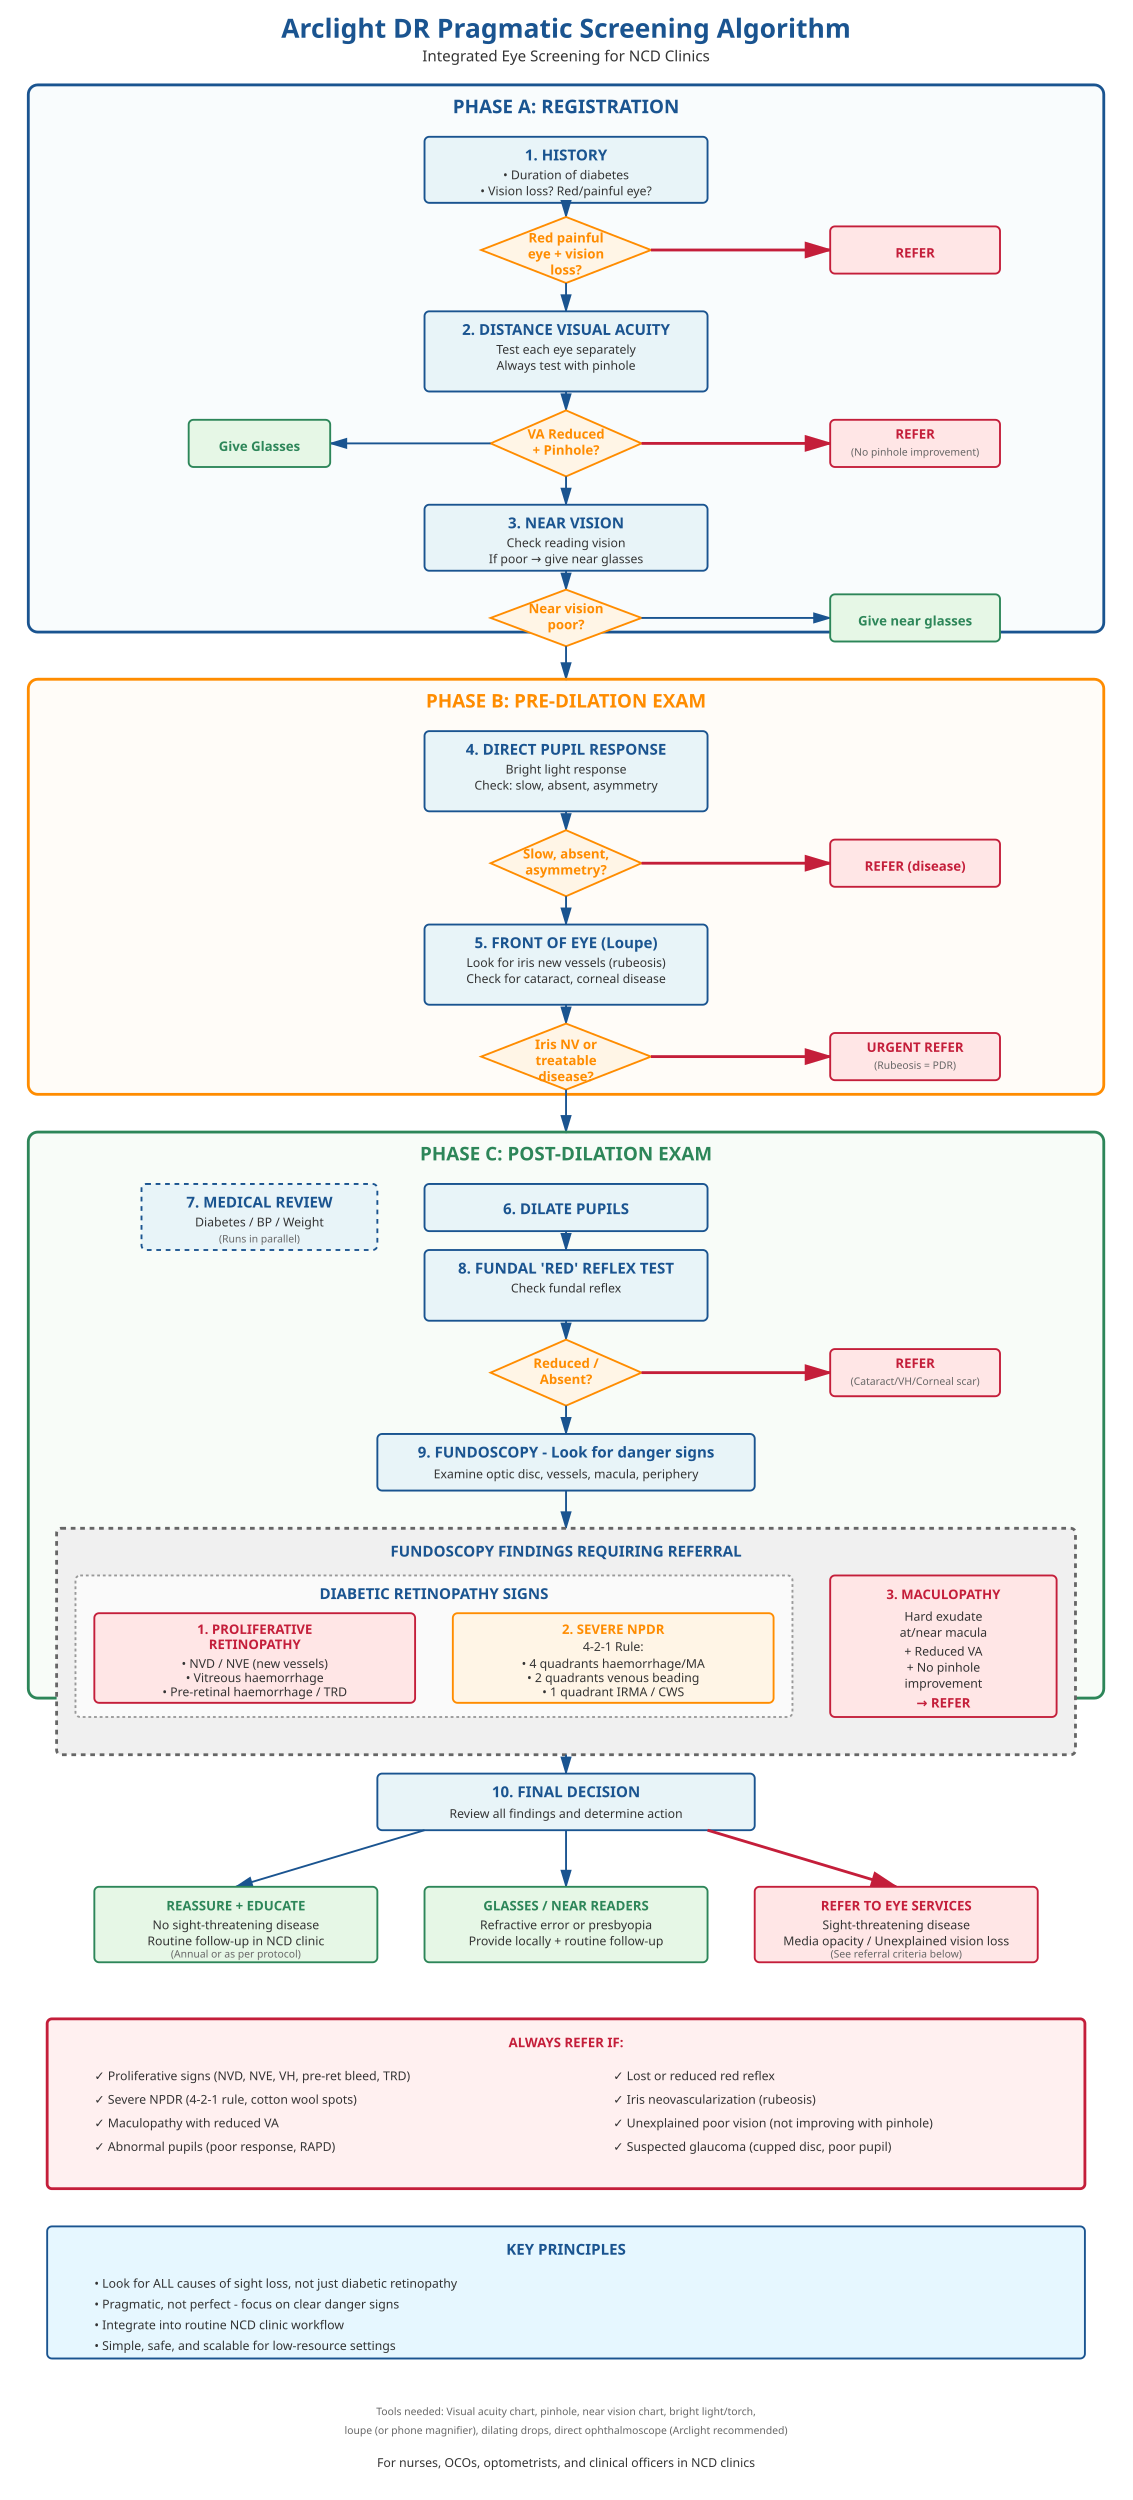
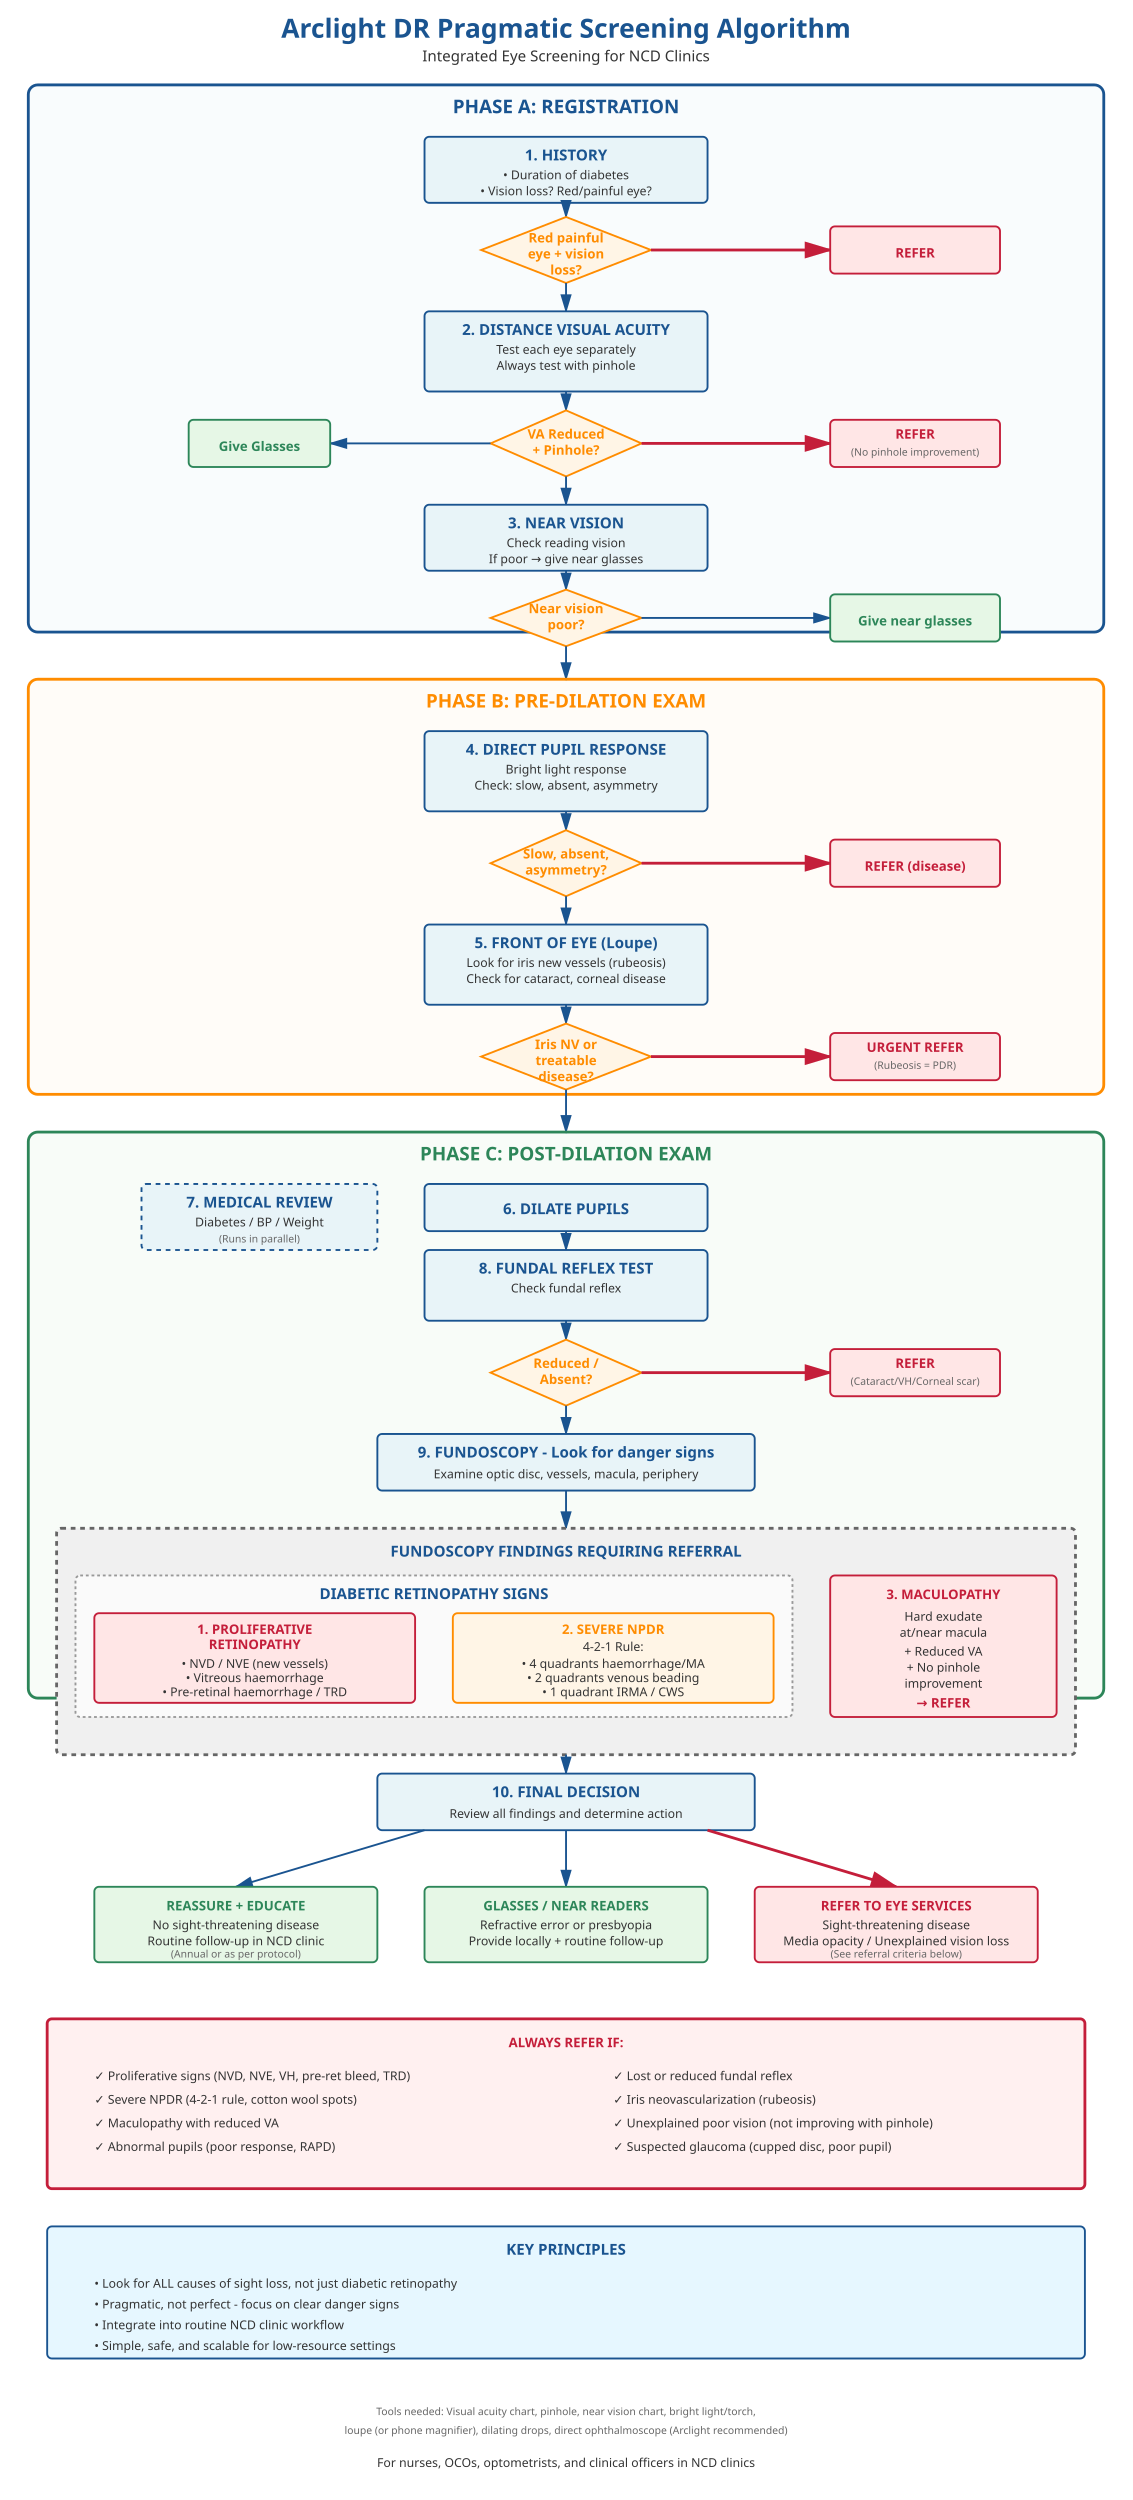
<svg xmlns="http://www.w3.org/2000/svg" width="1200" height="2650">
  <defs>
    <style>
      .title { font: bold 28px sans-serif; fill: #1a5490; }
      .subtitle { font: 16px sans-serif; fill: #333; }
      .step-box { fill: #e8f4f8; stroke: #1a5490; stroke-width: 2; }
      .step-text { font: bold 16px sans-serif; fill: #1a5490; }
      .detail-text { font: 13px sans-serif; fill: #333; }
      .decision-box { fill: #fff5e6; stroke: #ff8c00; stroke-width: 2; }
      .decision-text { font: bold 14px sans-serif; fill: #ff8c00; }
      .action-box { fill: #ffe6e6; stroke: #c41e3a; stroke-width: 2; }
      .action-text { font: bold 14px sans-serif; fill: #c41e3a; }
      .success-box { fill: #e6f7e6; stroke: #2d8659; stroke-width: 2; }
      .success-text { font: bold 14px sans-serif; fill: #2d8659; }
      .arrow { stroke: #1a5490; stroke-width: 2; fill: none; marker-end: url(#arrowhead); }
      .arrow-urgent { stroke: #c41e3a; stroke-width: 3; fill: none; marker-end: url(#arrowhead-urgent); }
      .small-text { font: 11px sans-serif; fill: #666; }
      .phase-title { font: bold 20px sans-serif; }
    </style>
    <marker id="arrowhead" markerWidth="10" markerHeight="10" refX="9" refY="3" orient="auto">
      <polygon points="0 0, 10 3, 0 6" fill="#1a5490" />
    </marker>
    <marker id="arrowhead-urgent" markerWidth="10" markerHeight="10" refX="9" refY="3" orient="auto">
      <polygon points="0 0, 10 3, 0 6" fill="#c41e3a" />
    </marker>
    <marker id="arrowhead-orange" markerWidth="10" markerHeight="10" refX="9" refY="3" orient="auto">
      <polygon points="0 0, 10 3, 0 6" fill="#ff8c00" />
    </marker>
  </defs>
  <text x="600" y="40" class="title" text-anchor="middle">Arclight DR Pragmatic Screening Algorithm</text>
  <text x="600" y="65" class="subtitle" text-anchor="middle">Integrated Eye Screening for NCD Clinics</text>
  <rect x="30" y="90" width="1140" height="580" fill="#e8f4f8" fill-opacity="0.25" stroke="#1a5490" stroke-width="3" rx="10" />
  <text x="600" y="120" class="phase-title" text-anchor="middle" fill="#1a5490">PHASE A: REGISTRATION</text>
  <rect x="450" y="145" width="300" height="70" class="step-box" rx="5" />
  <text x="600" y="170" class="step-text" text-anchor="middle">1. HISTORY</text>
  <text x="600" y="190" class="detail-text" text-anchor="middle">• Duration of diabetes</text>
  <text x="600" y="207" class="detail-text" text-anchor="middle">• Vision loss? Red/painful eye?</text>
  <path d="M 600 215 L 600 230" class="arrow" />
  <polygon points="600,230 690,265 600,300 510,265" class="decision-box" />
  <text x="600" y="257" class="decision-text" text-anchor="middle">Red painful</text>
  <text x="600" y="274" class="decision-text" text-anchor="middle">eye + vision</text>
  <text x="600" y="291" class="decision-text" text-anchor="middle">loss?</text>
  <path d="M 690 265 L 880 265" class="arrow-urgent" />
  <rect x="880" y="240" width="180" height="50" class="action-box" rx="5" />
  <text x="970" y="273" class="action-text" text-anchor="middle">REFER</text>
  <path d="M 600 300 L 600 330" class="arrow" />
  <rect x="450" y="330" width="300" height="85" class="step-box" rx="5" />
  <text x="600" y="355" class="step-text" text-anchor="middle">2. DISTANCE VISUAL ACUITY</text>
  <text x="600" y="375" class="detail-text" text-anchor="middle">Test each eye separately</text>
  <text x="600" y="392" class="detail-text" text-anchor="middle">Always test with pinhole</text>
  <path d="M 600 415 L 600 435" class="arrow" />
  <polygon points="600,435 680,470 600,505 520,470" class="decision-box" />
  <text x="600" y="465" class="decision-text" text-anchor="middle">VA Reduced</text>
  <text x="600" y="482" class="decision-text" text-anchor="middle">+ Pinhole?</text>
  <path d="M 680 470 L 880 470" class="arrow-urgent" />
  <rect x="880" y="445" width="180" height="50" class="action-box" rx="5" />
  <text x="970" y="465" class="action-text" text-anchor="middle">REFER</text>
  <text x="970" y="483" class="small-text" text-anchor="middle">(No pinhole improvement)</text>
  <path d="M 520 470 L 350 470" class="arrow" />
  <rect x="200" y="445" width="150" height="50" class="success-box" rx="5" />
  <text x="275" y="478" class="success-text" text-anchor="middle">Give Glasses</text>
  <path d="M 600 505 L 600 535" class="arrow" />
  <rect x="450" y="535" width="300" height="70" class="step-box" rx="5" />
  <text x="600" y="560" class="step-text" text-anchor="middle">3. NEAR VISION</text>
  <text x="600" y="580" class="detail-text" text-anchor="middle">Check reading vision</text>
  <text x="600" y="597" class="detail-text" text-anchor="middle">If poor → give near glasses</text>
  <path d="M 600 605 L 600 625" class="arrow" />
  <polygon points="600,625 680,655 600,685 520,655" class="decision-box" />
  <text x="600" y="650" class="decision-text" text-anchor="middle">Near vision</text>
  <text x="600" y="667" class="decision-text" text-anchor="middle">poor?</text>
  <path d="M 680 655 L 880 655" class="arrow" />
  <rect x="880" y="630" width="180" height="50" class="success-box" rx="5" />
  <text x="970" y="663" class="success-text" text-anchor="middle">Give near glasses</text>
  <path d="M 600 685 L 600 720" class="arrow" />
  <rect x="30" y="720" width="1140" height="440" fill="#fff5e6" fill-opacity="0.25" stroke="#ff8c00" stroke-width="3" rx="10" />
  <text x="600" y="750" class="phase-title" text-anchor="middle" fill="#ff8c00">PHASE B: PRE-DILATION EXAM</text>
  <rect x="450" y="775" width="300" height="85" class="step-box" rx="5" />
  <text x="600" y="800" class="step-text" text-anchor="middle">4. DIRECT PUPIL RESPONSE</text>
  <text x="600" y="820" class="detail-text" text-anchor="middle">Bright light response</text>
  <text x="600" y="837" class="detail-text" text-anchor="middle">Check: slow, absent, asymmetry</text>
  <path d="M 600 860 L 600 880" class="arrow" />
  <polygon points="600,880 680,915 600,950 520,915" class="decision-box" />
  <text x="600" y="910" class="decision-text" text-anchor="middle">Slow, absent,</text>
  <text x="600" y="927" class="decision-text" text-anchor="middle">asymmetry?</text>
  <path d="M 680 915 L 880 915" class="arrow-urgent" />
  <rect x="880" y="890" width="180" height="50" class="action-box" rx="5" />
  <text x="970" y="923" class="action-text" text-anchor="middle">REFER (disease)</text>
  <path d="M 600 950 L 600 980" class="arrow" />
  <rect x="450" y="980" width="300" height="85" class="step-box" rx="5" />
  <text x="600" y="1005" class="step-text" text-anchor="middle">5. FRONT OF EYE (Loupe)</text>
  <text x="600" y="1025" class="detail-text" text-anchor="middle">Look for iris new vessels (rubeosis)</text>
  <text x="600" y="1042" class="detail-text" text-anchor="middle">Check for cataract, corneal disease</text>
  <path d="M 600 1065 L 600 1085" class="arrow" />
  <polygon points="600,1085 690,1120 600,1155 510,1120" class="decision-box" />
  <text x="600" y="1112" class="decision-text" text-anchor="middle">Iris NV or</text>
  <text x="600" y="1129" class="decision-text" text-anchor="middle">treatable</text>
  <text x="600" y="1146" class="decision-text" text-anchor="middle">disease?</text>
  <path d="M 690 1120 L 880 1120" class="arrow-urgent" />
  <rect x="880" y="1095" width="180" height="50" class="action-box" rx="5" />
  <text x="970" y="1115" class="action-text" text-anchor="middle">URGENT REFER</text>
  <text x="970" y="1133" class="small-text" text-anchor="middle">(Rubeosis = PDR)</text>
  <path d="M 600 1155 L 600 1200" class="arrow" />
  <rect x="30" y="1200" width="1140" height="600" fill="#e6f7e6" fill-opacity="0.25" stroke="#2d8659" stroke-width="3" rx="10" />
  <text x="600" y="1230" class="phase-title" text-anchor="middle" fill="#2d8659">PHASE C: POST-DILATION EXAM</text>
  <rect x="450" y="1255" width="300" height="50" class="step-box" rx="5" />
  <text x="600" y="1287" class="step-text" text-anchor="middle">6. DILATE PUPILS</text>
  <path d="M 600 1305 L 600 1325" class="arrow" />
  <rect x="150" y="1255" width="250" height="70" class="step-box" rx="5" stroke-dasharray="5,5" />
  <text x="275" y="1280" class="step-text" text-anchor="middle">7. MEDICAL REVIEW</text>
  <text x="275" y="1300" class="detail-text" text-anchor="middle">Diabetes / BP / Weight</text>
  <text x="275" y="1317" class="small-text" text-anchor="middle">(Runs in parallel)</text>
  <rect x="450" y="1325" width="300" height="75" class="step-box" rx="5" />
-   <text x="600" y="1350" class="step-text" text-anchor="middle">8. FUNDAL 'RED' REFLEX TEST</text>
+   <text x="600" y="1350" class="step-text" text-anchor="middle">8. FUNDAL REFLEX TEST</text>
  <text x="600" y="1370" class="detail-text" text-anchor="middle">Check fundal reflex</text>
  <path d="M 600 1400 L 600 1420" class="arrow" />
  <polygon points="600,1420 680,1455 600,1490 520,1455" class="decision-box" />
  <text x="600" y="1450" class="decision-text" text-anchor="middle">Reduced /</text>
  <text x="600" y="1467" class="decision-text" text-anchor="middle">Absent?</text>
  <path d="M 680 1455 L 880 1455" class="arrow-urgent" />
  <rect x="880" y="1430" width="180" height="50" class="action-box" rx="5" />
  <text x="970" y="1450" class="action-text" text-anchor="middle">REFER</text>
  <text x="970" y="1468" class="small-text" text-anchor="middle">(Cataract/VH/Corneal scar)</text>
  <path d="M 600 1490 L 600 1520" class="arrow" />
  <rect x="400" y="1520" width="400" height="60" class="step-box" rx="5" />
  <text x="600" y="1545" class="step-text" text-anchor="middle">9. FUNDOSCOPY - Look for danger signs</text>
  <text x="600" y="1567" class="detail-text" text-anchor="middle">Examine optic disc, vessels, macula, periphery</text>
  <path d="M 600 1580 L 600 1620" class="arrow" />
  <rect x="60" y="1620" width="1080" height="240" fill="#f0f0f0" stroke="#666" stroke-width="3" rx="5" stroke-dasharray="5,5" />
  <text x="600" y="1650" class="step-text" text-anchor="middle" font-size="17">FUNDOSCOPY FINDINGS REQUIRING REFERRAL</text>
  <rect x="80" y="1670" width="760" height="150" fill="#fafafa" stroke="#999" stroke-width="2" rx="5" stroke-dasharray="3,3" />
  <text x="460" y="1695" class="step-text" text-anchor="middle" font-size="15">DIABETIC RETINOPATHY SIGNS</text>
  <rect x="100" y="1710" width="340" height="95" class="action-box" rx="5" />
  <text x="270" y="1732" class="action-text" text-anchor="middle">1. PROLIFERATIVE</text>
  <text x="270" y="1748" class="action-text" text-anchor="middle">RETINOPATHY</text>
  <text x="270" y="1768" class="detail-text" text-anchor="middle">• NVD / NVE (new vessels)</text>
  <text x="270" y="1783" class="detail-text" text-anchor="middle">• Vitreous haemorrhage</text>
  <text x="270" y="1798" class="detail-text" text-anchor="middle">• Pre-retinal haemorrhage / TRD</text>
  <rect x="480" y="1710" width="340" height="95" fill="#fff5e6" stroke="#ff8c00" stroke-width="2" rx="5" />
  <text x="650" y="1732" class="decision-text" text-anchor="middle">2. SEVERE NPDR</text>
  <text x="650" y="1750" class="detail-text" text-anchor="middle">4-2-1 Rule:</text>
  <text x="650" y="1768" class="detail-text" text-anchor="middle">• 4 quadrants haemorrhage/MA</text>
  <text x="650" y="1783" class="detail-text" text-anchor="middle">• 2 quadrants venous beading</text>
  <text x="650" y="1798" class="detail-text" text-anchor="middle">• 1 quadrant IRMA / CWS</text>
  <rect x="880" y="1670" width="240" height="150" class="action-box" rx="5" />
  <text x="1000" y="1695" class="action-text" text-anchor="middle">3. MACULOPATHY</text>
  <text x="1000" y="1718" class="detail-text" text-anchor="middle">Hard exudate</text>
  <text x="1000" y="1735" class="detail-text" text-anchor="middle">at/near macula</text>
  <text x="1000" y="1755" class="detail-text" text-anchor="middle">+ Reduced VA</text>
  <text x="1000" y="1772" class="detail-text" text-anchor="middle">+ No pinhole</text>
  <text x="1000" y="1789" class="detail-text" text-anchor="middle">improvement</text>
  <text x="1000" y="1810" class="action-text" text-anchor="middle" font-size="13">→ REFER</text>
  <path d="M 600 1860 L 600 1880" class="arrow" />
  <rect x="400" y="1880" width="400" height="60" class="step-box" rx="5" />
  <text x="600" y="1905" class="step-text" text-anchor="middle">10. FINAL DECISION</text>
  <text x="600" y="1927" class="detail-text" text-anchor="middle">Review all findings and determine action</text>
  <path d="M 450 1940 L 250 2000" class="arrow" />
  <rect x="100" y="2000" width="300" height="80" class="success-box" rx="5" />
  <text x="250" y="2025" class="success-text" text-anchor="middle">REASSURE + EDUCATE</text>
  <text x="250" y="2045" class="detail-text" text-anchor="middle">No sight-threatening disease</text>
  <text x="250" y="2062" class="detail-text" text-anchor="middle">Routine follow-up in NCD clinic</text>
  <text x="250" y="2075" class="small-text" text-anchor="middle">(Annual or as per protocol)</text>
  <path d="M 600 1940 L 600 2000" class="arrow" />
  <rect x="450" y="2000" width="300" height="80" class="success-box" rx="5" />
  <text x="600" y="2025" class="success-text" text-anchor="middle">GLASSES / NEAR READERS</text>
  <text x="600" y="2045" class="detail-text" text-anchor="middle">Refractive error or presbyopia</text>
  <text x="600" y="2062" class="detail-text" text-anchor="middle">Provide locally + routine follow-up</text>
  <path d="M 750 1940 L 950 2000" class="arrow-urgent" />
  <rect x="800" y="2000" width="300" height="80" class="action-box" rx="5" />
  <text x="950" y="2025" class="action-text" text-anchor="middle">REFER TO EYE SERVICES</text>
  <text x="950" y="2045" class="detail-text" text-anchor="middle">Sight-threatening disease</text>
  <text x="950" y="2062" class="detail-text" text-anchor="middle">Media opacity / Unexplained vision loss</text>
  <text x="950" y="2075" class="small-text" text-anchor="middle">(See referral criteria below)</text>
  <rect x="50" y="2140" width="1100" height="180" fill="#fff0f0" stroke="#c41e3a" stroke-width="3" rx="5" />
  <text x="600" y="2170" class="action-text" text-anchor="middle" font-size="18">ALWAYS REFER IF:</text>
  <text x="100" y="2205" class="detail-text">✓ Proliferative signs (NVD, NVE, VH, pre-ret bleed, TRD)</text>
  <text x="100" y="2230" class="detail-text">✓ Severe NPDR (4-2-1 rule, cotton wool spots)</text>
  <text x="100" y="2255" class="detail-text">✓ Maculopathy with reduced VA</text>
  <text x="100" y="2280" class="detail-text">✓ Abnormal pupils (poor response, RAPD)</text>
-   <text x="650" y="2205" class="detail-text">✓ Lost or reduced red reflex</text>
+   <text x="650" y="2205" class="detail-text">✓ Lost or reduced fundal reflex</text>
  <text x="650" y="2230" class="detail-text">✓ Iris neovascularization (rubeosis)</text>
  <text x="650" y="2255" class="detail-text">✓ Unexplained poor vision (not improving with pinhole)</text>
  <text x="650" y="2280" class="detail-text">✓ Suspected glaucoma (cupped disc, poor pupil)</text>
  <rect x="50" y="2360" width="1100" height="140" fill="#e6f7ff" stroke="#1a5490" stroke-width="2" rx="5" />
  <text x="600" y="2390" class="step-text" text-anchor="middle" font-size="18">KEY PRINCIPLES</text>
  <text x="100" y="2425" class="detail-text">• Look for ALL causes of sight loss, not just diabetic retinopathy</text>
  <text x="100" y="2447" class="detail-text">• Pragmatic, not perfect - focus on clear danger signs</text>
  <text x="100" y="2469" class="detail-text">• Integrate into routine NCD clinic workflow</text>
  <text x="100" y="2491" class="detail-text">• Simple, safe, and scalable for low-resource settings</text>
  <text x="600" y="2560" class="small-text" text-anchor="middle">Tools needed: Visual acuity chart, pinhole, near vision chart, bright light/torch,</text>
  <text x="600" y="2580" class="small-text" text-anchor="middle">loupe (or phone magnifier), dilating drops, direct ophthalmoscope (Arclight recommended)</text>
  <text x="600" y="2615" class="detail-text" text-anchor="middle" fill="#1a5490">For nurses, OCOs, optometrists, and clinical officers in NCD clinics</text>
</svg>
